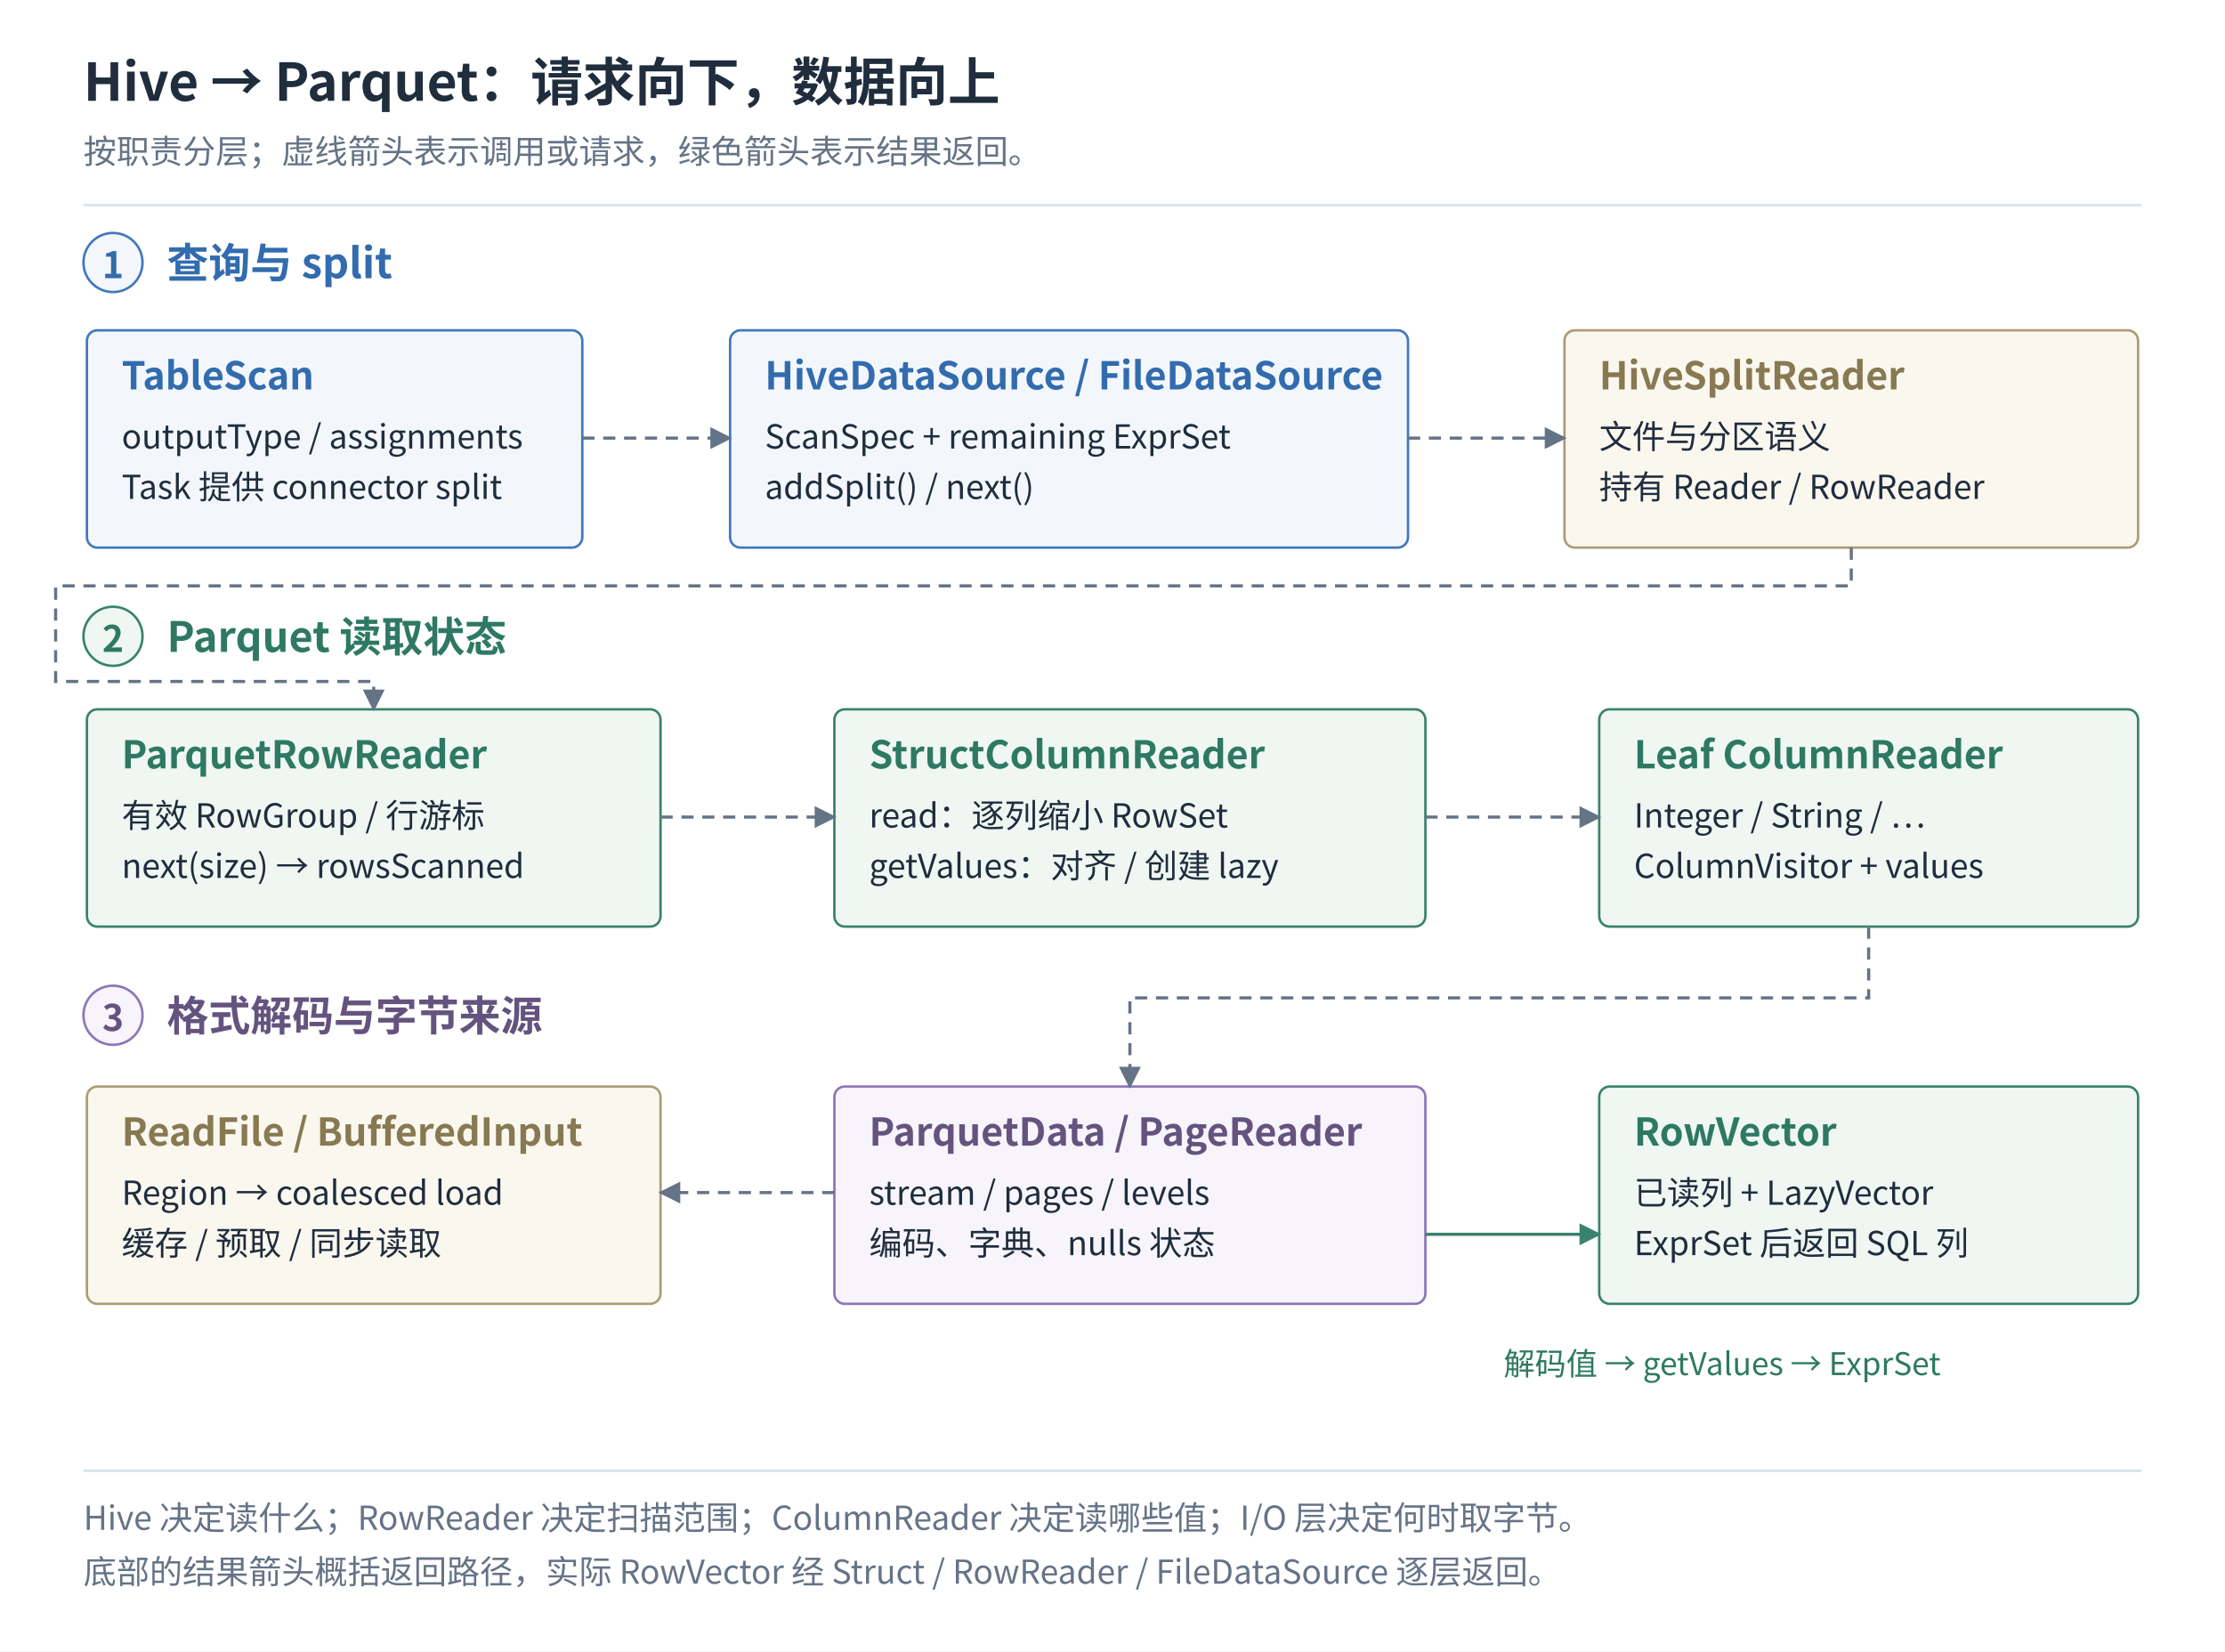
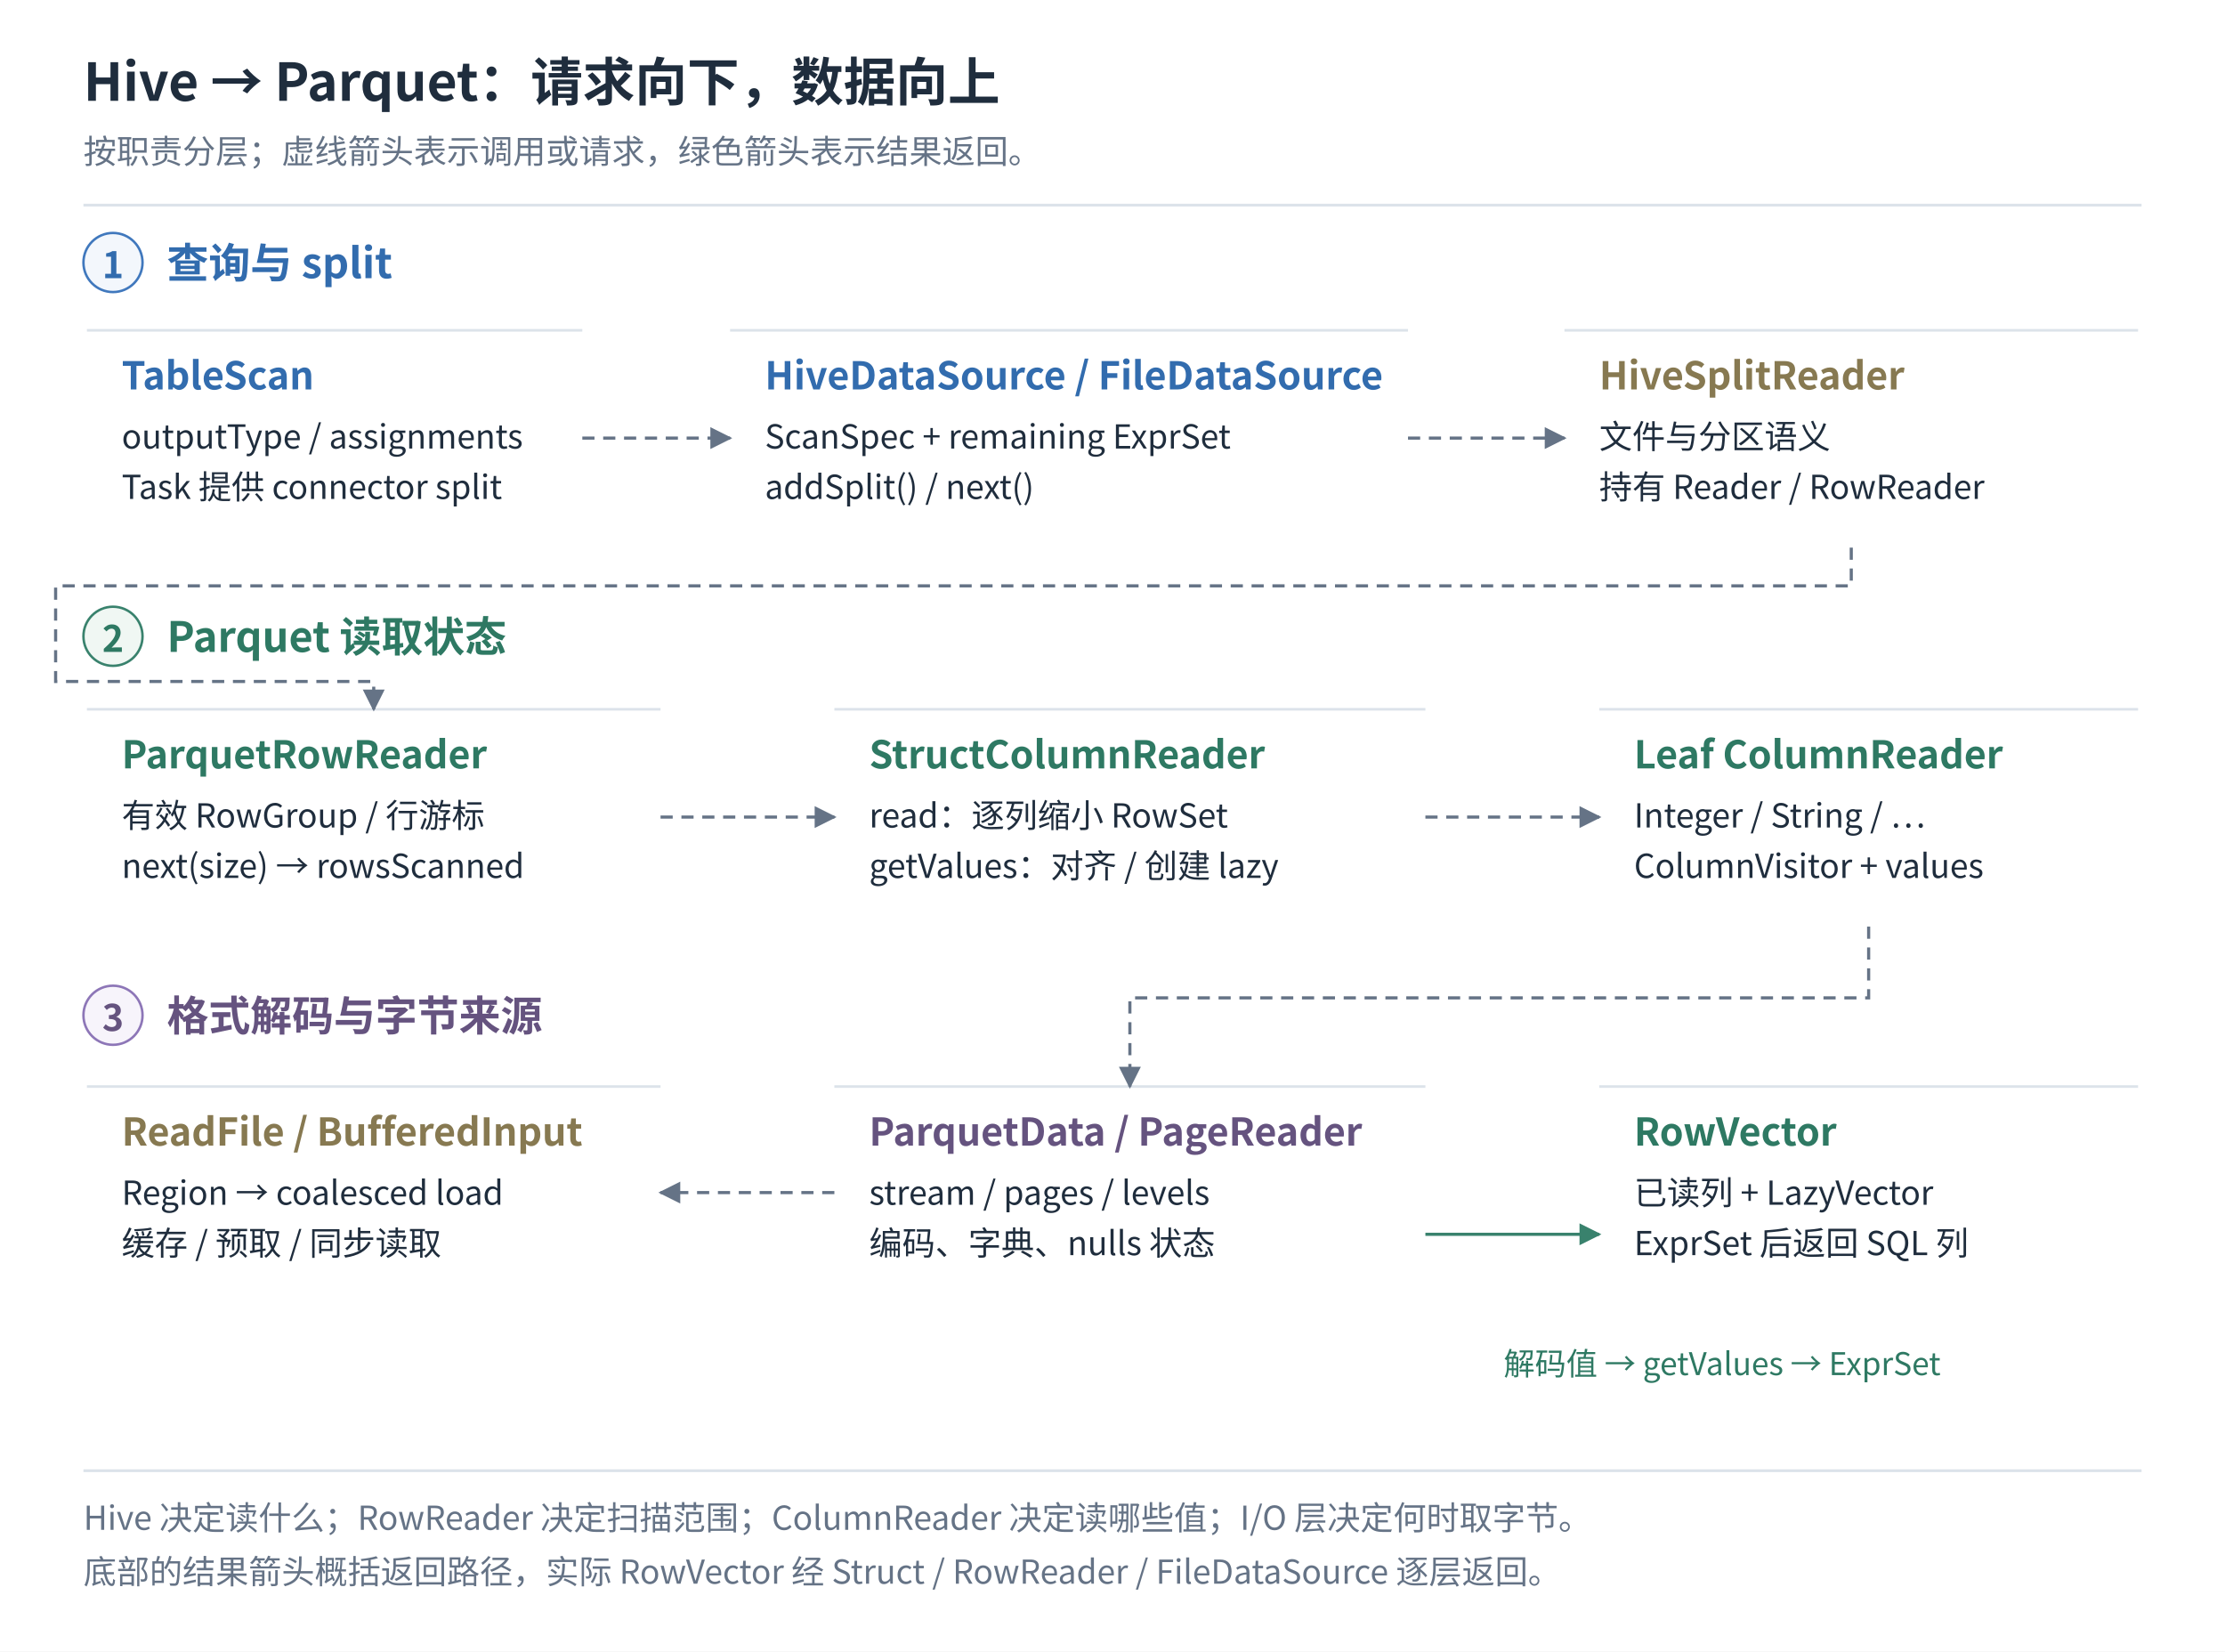
<svg xmlns="http://www.w3.org/2000/svg" width="1280" height="950" viewBox="0 0 1280 950" role="img">
  <defs>
    <marker id="arr-muted" viewBox="0 0 10 10" refX="9" refY="5" markerWidth="7" markerHeight="7" orient="auto-start-reverse">
      <path d="M 0 0 L 10 5 L 0 10 z" fill="#657386" />
    </marker>
    <marker id="arr-blue" viewBox="0 0 10 10" refX="9" refY="5" markerWidth="7" markerHeight="7" orient="auto-start-reverse">
      <path d="M 0 0 L 10 5 L 0 10 z" fill="#4078bd" />
    </marker>
    <marker id="arr-green" viewBox="0 0 10 10" refX="9" refY="5" markerWidth="7" markerHeight="7" orient="auto-start-reverse">
      <path d="M 0 0 L 10 5 L 0 10 z" fill="#39826d" />
    </marker>
    <marker id="arr-purple" viewBox="0 0 10 10" refX="9" refY="5" markerWidth="7" markerHeight="7" orient="auto-start-reverse">
      <path d="M 0 0 L 10 5 L 0 10 z" fill="#8d76b7" />
    </marker>
    <marker id="arr-warm" viewBox="0 0 10 10" refX="9" refY="5" markerWidth="7" markerHeight="7" orient="auto-start-reverse">
      <path d="M 0 0 L 10 5 L 0 10 z" fill="#ac9c76" />
    </marker>
    <marker id="arr-red" viewBox="0 0 10 10" refX="9" refY="5" markerWidth="7" markerHeight="7" orient="auto-start-reverse">
      <path d="M 0 0 L 10 5 L 0 10 z" fill="#a95f64" />
    </marker>
  </defs>
-   <rect width="1280" height="950" fill="white" />
+   <rect width="1280" height="950" fill="white" stroke="none" />
  <text x="48" y="58" font-family="Noto Sans SC, Noto Sans CJK SC, Inter, Arial, sans-serif" font-size="30" fill="#1f2d3d" font-weight="600" text-anchor="start">Hive → Parquet：请求向下，数据向上</text>
  <text x="48" y="94" font-family="Noto Sans SC, Noto Sans CJK SC, Inter, Arial, sans-serif" font-size="19" fill="#657386" font-weight="400" text-anchor="start">按职责分层；虚线箭头表示调用或请求，绿色箭头表示结果返回。</text>
-   <line x1="48" y1="118" x2="1232" y2="118" stroke="#dce3ea" stroke-width="1.5" />
+   <line x1="48" y1="118" x2="1232" y2="118" stroke="#dce3ea" stroke-width="1.6" />
  <rect x="48" y="134" width="34" height="34" rx="17" fill="#f3f7fc" stroke="#4078bd" stroke-width="1.4" />
  <text x="65" y="160" font-family="Noto Sans SC, Noto Sans CJK SC, Inter, Arial, sans-serif" font-size="21" fill="#326cae" font-weight="600" text-anchor="middle">1</text>
  <text x="96" y="160" font-family="Noto Sans SC, Noto Sans CJK SC, Inter, Arial, sans-serif" font-size="24" fill="#326cae" font-weight="600" text-anchor="start">查询与 split</text>
  <g class="card">
-     <rect x="50" y="190" width="285" height="125" rx="6" fill="#f3f7fc" stroke="#4078bd" stroke-width="1.4" />
+     <rect x="50" y="190" width="285" height="125" rx="6" fill="white" stroke="none" stroke-width="1.4" />
+     <line x1="50" y1="190" x2="335.0" y2="190" stroke="#dce3ea" stroke-width="1.5" />
    <text x="70" y="224" font-family="Noto Sans SC, Noto Sans CJK SC, Inter, Arial, sans-serif" font-size="22" fill="#326cae" font-weight="600" text-anchor="start">TableScan</text>
    <text x="70" y="258" font-family="Noto Sans SC, Noto Sans CJK SC, Inter, Arial, sans-serif" font-size="19" fill="#1f2d3d" font-weight="400" text-anchor="start">outputType / assignments</text>
    <text x="70" y="287" font-family="Noto Sans SC, Noto Sans CJK SC, Inter, Arial, sans-serif" font-size="19" fill="#1f2d3d" font-weight="400" text-anchor="start">Task 提供 connector split</text>
  </g>
  <g class="card">
-     <rect x="420" y="190" width="390" height="125" rx="6" fill="#f3f7fc" stroke="#4078bd" stroke-width="1.4" />
+     <rect x="420" y="190" width="390" height="125" rx="6" fill="white" stroke="none" stroke-width="1.4" />
+     <line x1="420" y1="190" x2="810.0" y2="190" stroke="#dce3ea" stroke-width="1.5" />
    <text x="440" y="224" font-family="Noto Sans SC, Noto Sans CJK SC, Inter, Arial, sans-serif" font-size="22" fill="#326cae" font-weight="600" text-anchor="start">HiveDataSource / FileDataSource</text>
    <text x="440" y="258" font-family="Noto Sans SC, Noto Sans CJK SC, Inter, Arial, sans-serif" font-size="19" fill="#1f2d3d" font-weight="400" text-anchor="start">ScanSpec + remaining ExprSet</text>
    <text x="440" y="287" font-family="Noto Sans SC, Noto Sans CJK SC, Inter, Arial, sans-serif" font-size="19" fill="#1f2d3d" font-weight="400" text-anchor="start">addSplit() / next()</text>
  </g>
  <g class="card">
-     <rect x="900" y="190" width="330" height="125" rx="6" fill="#faf7ef" stroke="#ac9c76" stroke-width="1.4" />
+     <rect x="900" y="190" width="330" height="125" rx="6" fill="white" stroke="none" stroke-width="1.4" />
+     <line x1="900" y1="190" x2="1230.0" y2="190" stroke="#dce3ea" stroke-width="1.5" />
    <text x="920" y="224" font-family="Noto Sans SC, Noto Sans CJK SC, Inter, Arial, sans-serif" font-size="22" fill="#877951" font-weight="600" text-anchor="start">HiveSplitReader</text>
    <text x="920" y="258" font-family="Noto Sans SC, Noto Sans CJK SC, Inter, Arial, sans-serif" font-size="19" fill="#1f2d3d" font-weight="400" text-anchor="start">文件与分区语义</text>
    <text x="920" y="287" font-family="Noto Sans SC, Noto Sans CJK SC, Inter, Arial, sans-serif" font-size="19" fill="#1f2d3d" font-weight="400" text-anchor="start">持有 Reader / RowReader</text>
  </g>
  <polyline points="335,252 420,252" fill="none" stroke="#657386" stroke-width="1.8" stroke-dasharray="7 5" marker-end="url(#arr-muted)" />
  <polyline points="810,252 900,252" fill="none" stroke="#657386" stroke-width="1.8" stroke-dasharray="7 5" marker-end="url(#arr-muted)" />
  <rect x="48" y="349" width="34" height="34" rx="17" fill="#f0f7f3" stroke="#39826d" stroke-width="1.4" />
  <text x="65" y="375" font-family="Noto Sans SC, Noto Sans CJK SC, Inter, Arial, sans-serif" font-size="21" fill="#2e7963" font-weight="600" text-anchor="middle">2</text>
  <text x="96" y="375" font-family="Noto Sans SC, Noto Sans CJK SC, Inter, Arial, sans-serif" font-size="24" fill="#2e7963" font-weight="600" text-anchor="start">Parquet 读取状态</text>
  <g class="card">
-     <rect x="50" y="408" width="330" height="125" rx="6" fill="#f0f7f3" stroke="#39826d" stroke-width="1.4" />
+     <rect x="50" y="408" width="330" height="125" rx="6" fill="white" stroke="none" stroke-width="1.4" />
+     <line x1="50" y1="408" x2="380.0" y2="408" stroke="#dce3ea" stroke-width="1.5" />
    <text x="70" y="442" font-family="Noto Sans SC, Noto Sans CJK SC, Inter, Arial, sans-serif" font-size="22" fill="#2e7963" font-weight="600" text-anchor="start">ParquetRowReader</text>
    <text x="70" y="476" font-family="Noto Sans SC, Noto Sans CJK SC, Inter, Arial, sans-serif" font-size="19" fill="#1f2d3d" font-weight="400" text-anchor="start">有效 RowGroup / 行游标</text>
    <text x="70" y="505" font-family="Noto Sans SC, Noto Sans CJK SC, Inter, Arial, sans-serif" font-size="19" fill="#1f2d3d" font-weight="400" text-anchor="start">next(size) → rowsScanned</text>
  </g>
  <g class="card">
-     <rect x="480" y="408" width="340" height="125" rx="6" fill="#f0f7f3" stroke="#39826d" stroke-width="1.4" />
+     <rect x="480" y="408" width="340" height="125" rx="6" fill="white" stroke="none" stroke-width="1.4" />
+     <line x1="480" y1="408" x2="820.0" y2="408" stroke="#dce3ea" stroke-width="1.5" />
    <text x="500" y="442" font-family="Noto Sans SC, Noto Sans CJK SC, Inter, Arial, sans-serif" font-size="22" fill="#2e7963" font-weight="600" text-anchor="start">StructColumnReader</text>
    <text x="500" y="476" font-family="Noto Sans SC, Noto Sans CJK SC, Inter, Arial, sans-serif" font-size="19" fill="#1f2d3d" font-weight="400" text-anchor="start">read：逐列缩小 RowSet</text>
    <text x="500" y="505" font-family="Noto Sans SC, Noto Sans CJK SC, Inter, Arial, sans-serif" font-size="19" fill="#1f2d3d" font-weight="400" text-anchor="start">getValues：对齐 / 创建 lazy</text>
  </g>
  <g class="card">
-     <rect x="920" y="408" width="310" height="125" rx="6" fill="#f0f7f3" stroke="#39826d" stroke-width="1.4" />
+     <rect x="920" y="408" width="310" height="125" rx="6" fill="white" stroke="none" stroke-width="1.4" />
+     <line x1="920" y1="408" x2="1230.0" y2="408" stroke="#dce3ea" stroke-width="1.5" />
    <text x="940" y="442" font-family="Noto Sans SC, Noto Sans CJK SC, Inter, Arial, sans-serif" font-size="22" fill="#2e7963" font-weight="600" text-anchor="start">Leaf ColumnReader</text>
    <text x="940" y="476" font-family="Noto Sans SC, Noto Sans CJK SC, Inter, Arial, sans-serif" font-size="19" fill="#1f2d3d" font-weight="400" text-anchor="start">Integer / String / …</text>
    <text x="940" y="505" font-family="Noto Sans SC, Noto Sans CJK SC, Inter, Arial, sans-serif" font-size="19" fill="#1f2d3d" font-weight="400" text-anchor="start">ColumnVisitor + values</text>
  </g>
  <polyline points="1065,315 1065,337 32,337 32,392 215,392 215,408" fill="none" stroke="#657386" stroke-width="1.8" stroke-dasharray="7 5" marker-end="url(#arr-muted)" />
  <polyline points="380,470 480,470" fill="none" stroke="#657386" stroke-width="1.8" stroke-dasharray="7 5" marker-end="url(#arr-muted)" />
  <polyline points="820,470 920,470" fill="none" stroke="#657386" stroke-width="1.8" stroke-dasharray="7 5" marker-end="url(#arr-muted)" />
  <rect x="48" y="567" width="34" height="34" rx="17" fill="#f7f4fb" stroke="#8d76b7" stroke-width="1.4" />
  <text x="65" y="593" font-family="Noto Sans SC, Noto Sans CJK SC, Inter, Arial, sans-serif" font-size="21" fill="#65537f" font-weight="600" text-anchor="middle">3</text>
  <text x="96" y="593" font-family="Noto Sans SC, Noto Sans CJK SC, Inter, Arial, sans-serif" font-size="24" fill="#65537f" font-weight="600" text-anchor="start">格式解码与字节来源</text>
  <g class="card">
-     <rect x="50" y="625" width="330" height="125" rx="6" fill="#faf7ef" stroke="#ac9c76" stroke-width="1.4" />
+     <rect x="50" y="625" width="330" height="125" rx="6" fill="white" stroke="none" stroke-width="1.4" />
+     <line x1="50" y1="625" x2="380.0" y2="625" stroke="#dce3ea" stroke-width="1.5" />
    <text x="70" y="659" font-family="Noto Sans SC, Noto Sans CJK SC, Inter, Arial, sans-serif" font-size="22" fill="#877951" font-weight="600" text-anchor="start">ReadFile / BufferedInput</text>
    <text x="70" y="693" font-family="Noto Sans SC, Noto Sans CJK SC, Inter, Arial, sans-serif" font-size="19" fill="#1f2d3d" font-weight="400" text-anchor="start">Region → coalesced load</text>
    <text x="70" y="722" font-family="Noto Sans SC, Noto Sans CJK SC, Inter, Arial, sans-serif" font-size="19" fill="#1f2d3d" font-weight="400" text-anchor="start">缓存 / 预取 / 同步读取</text>
  </g>
  <g class="card">
-     <rect x="480" y="625" width="340" height="125" rx="6" fill="#f7f4fb" stroke="#8d76b7" stroke-width="1.4" />
+     <rect x="480" y="625" width="340" height="125" rx="6" fill="white" stroke="none" stroke-width="1.4" />
+     <line x1="480" y1="625" x2="820.0" y2="625" stroke="#dce3ea" stroke-width="1.5" />
    <text x="500" y="659" font-family="Noto Sans SC, Noto Sans CJK SC, Inter, Arial, sans-serif" font-size="22" fill="#65537f" font-weight="600" text-anchor="start">ParquetData / PageReader</text>
    <text x="500" y="693" font-family="Noto Sans SC, Noto Sans CJK SC, Inter, Arial, sans-serif" font-size="19" fill="#1f2d3d" font-weight="400" text-anchor="start">stream / pages / levels</text>
    <text x="500" y="722" font-family="Noto Sans SC, Noto Sans CJK SC, Inter, Arial, sans-serif" font-size="19" fill="#1f2d3d" font-weight="400" text-anchor="start">编码、字典、nulls 状态</text>
  </g>
  <g class="card">
-     <rect x="920" y="625" width="310" height="125" rx="6" fill="#f0f7f3" stroke="#39826d" stroke-width="1.4" />
+     <rect x="920" y="625" width="310" height="125" rx="6" fill="white" stroke="none" stroke-width="1.4" />
+     <line x1="920" y1="625" x2="1230.0" y2="625" stroke="#dce3ea" stroke-width="1.5" />
    <text x="940" y="659" font-family="Noto Sans SC, Noto Sans CJK SC, Inter, Arial, sans-serif" font-size="22" fill="#2e7963" font-weight="600" text-anchor="start">RowVector</text>
    <text x="940" y="693" font-family="Noto Sans SC, Noto Sans CJK SC, Inter, Arial, sans-serif" font-size="19" fill="#1f2d3d" font-weight="400" text-anchor="start">已读列 + LazyVector</text>
    <text x="940" y="722" font-family="Noto Sans SC, Noto Sans CJK SC, Inter, Arial, sans-serif" font-size="19" fill="#1f2d3d" font-weight="400" text-anchor="start">ExprSet 后返回 SQL 列</text>
  </g>
  <polyline points="1075,533 1075,574 650,574 650,625" fill="none" stroke="#657386" stroke-width="1.8" stroke-dasharray="7 5" marker-end="url(#arr-muted)" />
  <polyline points="480,686 380,686" fill="none" stroke="#657386" stroke-width="1.8" stroke-dasharray="7 5" marker-end="url(#arr-muted)" />
  <polyline points="820,710 920,710" fill="none" stroke="#39826d" stroke-width="1.8" marker-end="url(#arr-green)" />
  <text x="865" y="791" font-family="Noto Sans SC, Noto Sans CJK SC, Inter, Arial, sans-serif" font-size="18" fill="#2e7963" font-weight="400" text-anchor="start">解码值 → getValues → ExprSet</text>
-   <line x1="48" y1="846" x2="1232" y2="846" stroke="#dce3ea" stroke-width="1.5" />
+   <line x1="48" y1="846" x2="1232" y2="846" stroke="#dce3ea" stroke-width="1.6" />
  <text x="48" y="880" font-family="Noto Sans SC, Noto Sans CJK SC, Inter, Arial, sans-serif" font-size="19" fill="#657386" font-weight="400" text-anchor="start">Hive 决定读什么；RowReader 决定扫描范围；ColumnReader 决定读哪些值；I/O 层决定何时取字节。</text>
  <text x="48" y="911" font-family="Noto Sans SC, Noto Sans CJK SC, Inter, Arial, sans-serif" font-size="19" fill="#657386" font-weight="400" text-anchor="start">底部的结果箭头概括返回路径，实际 RowVector 经 Struct / RowReader / FileDataSource 逐层返回。</text>
</svg>
